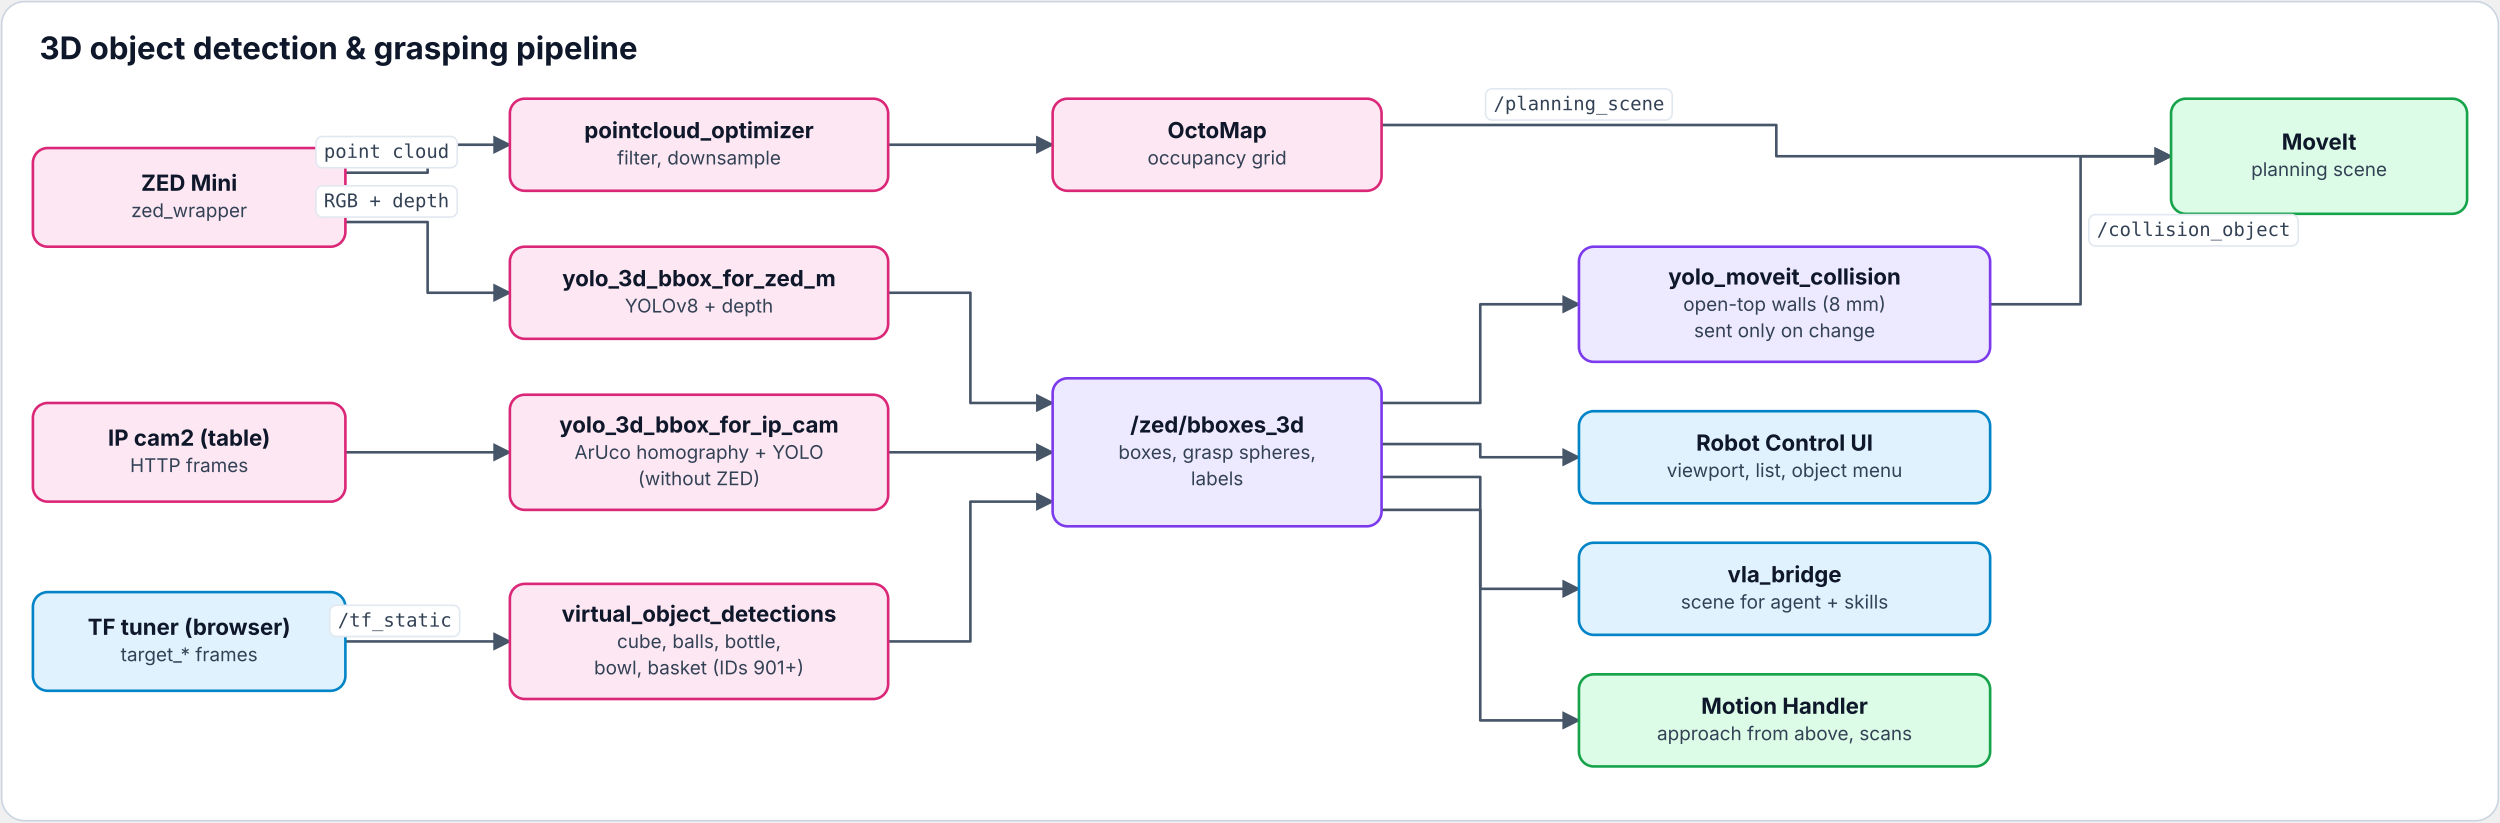
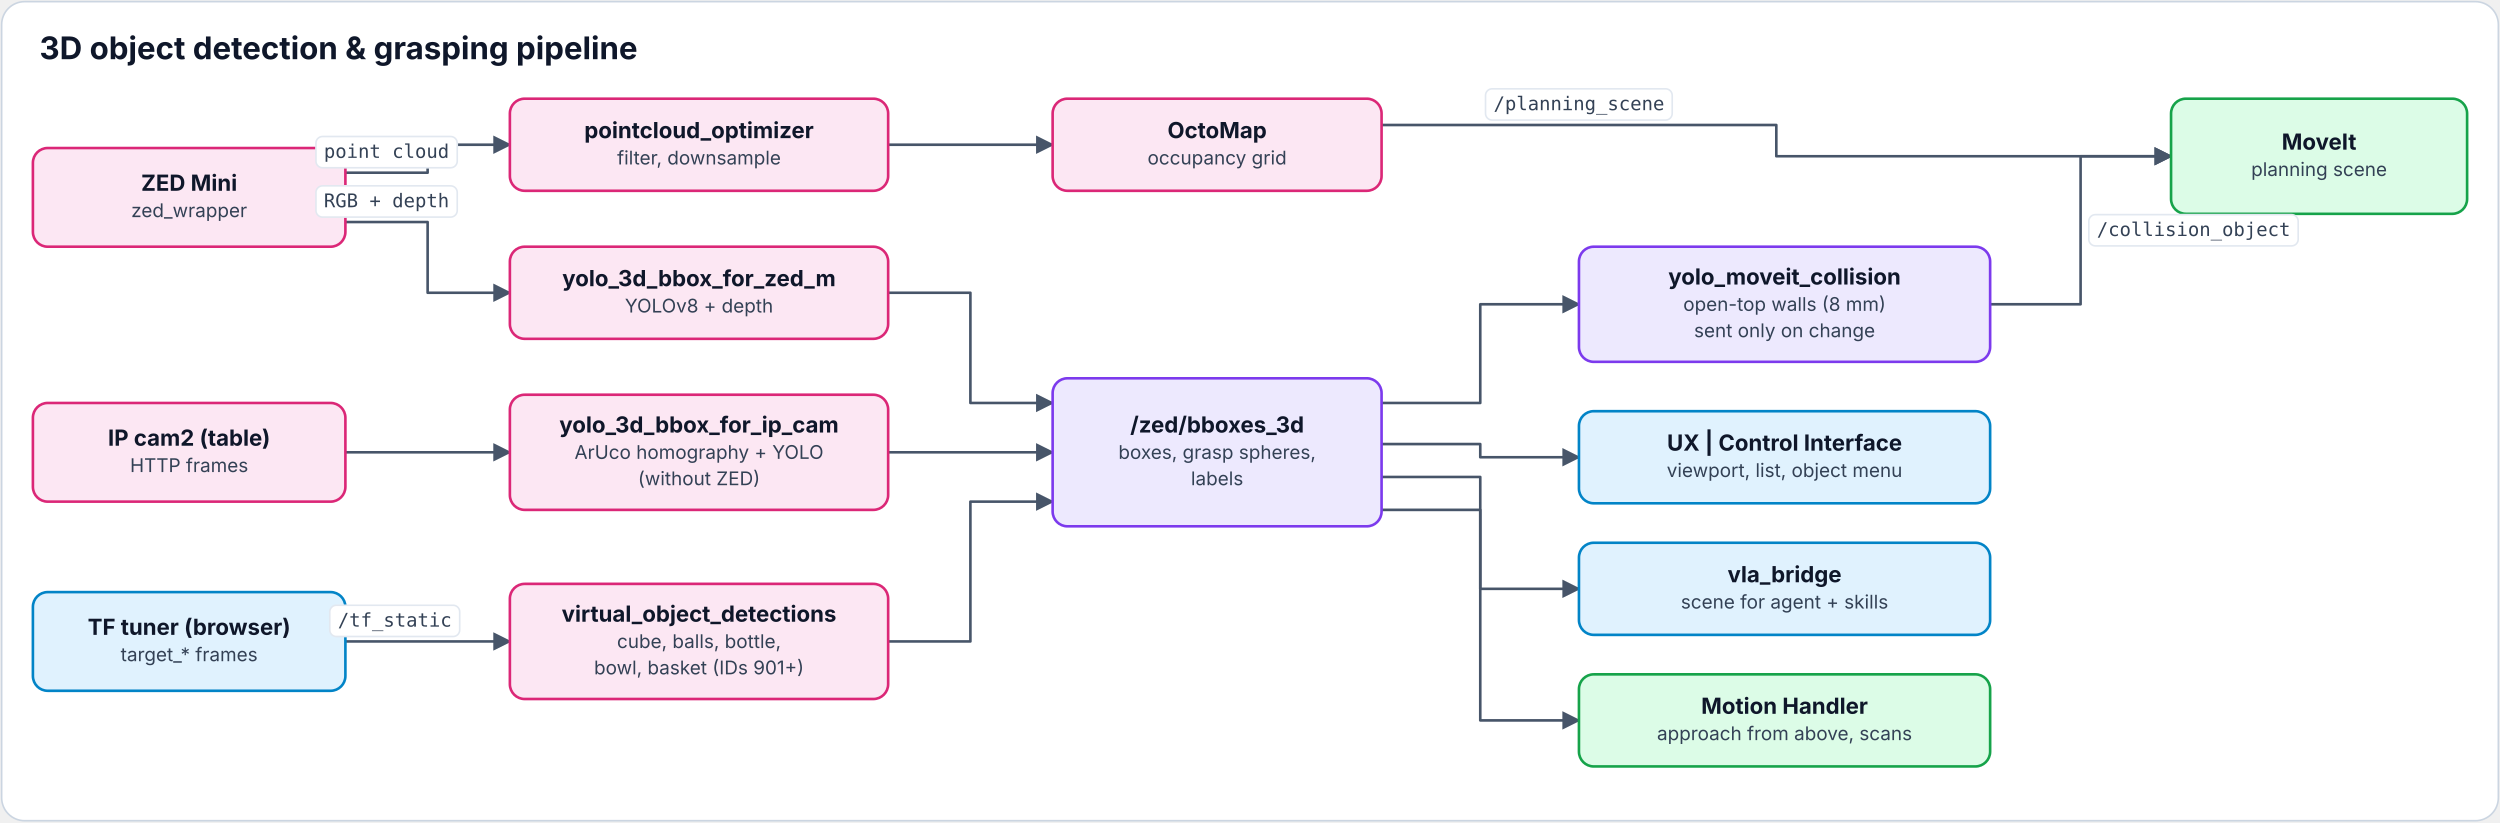
<svg xmlns="http://www.w3.org/2000/svg" viewBox="0 0 1520 500" width="1520" height="500" role="img" aria-label="3D object detection &amp; grasping pipeline">
  <defs>
    <marker id="a" viewBox="0 0 10 10" refX="9" refY="5" markerWidth="7" markerHeight="7" orient="auto-start-reverse">
      <path d="M0,0 L10,5 L0,10 z" fill="#475569" />
    </marker>
  </defs>
  <rect x="1" y="1" width="1518" height="498" rx="14" fill="#ffffff" stroke="#cbd5e1" />
  <text x="24" y="36" font-family="Inter, Segoe UI, Helvetica, Arial, sans-serif" font-size="19" font-weight="700" fill="#0f172a">3D object detection &amp; grasping pipeline</text>
  <path d="M210.0,105.0 L260.0,105.0 L260.0,88.0 L310.0,88.0" fill="none" stroke="#475569" stroke-width="1.6" stroke-linejoin="round" marker-end="url(#a)" />
  <path d="M540.0,88.0 L582.5,88.0 L640.0,88.0" fill="none" stroke="#475569" stroke-width="1.6" stroke-linejoin="round" marker-end="url(#a)" />
  <path d="M840.0,76.0 L1080.0,76.0 L1080.0,95.0 L1320.0,95.0" fill="none" stroke="#475569" stroke-width="1.6" stroke-linejoin="round" marker-end="url(#a)" />
  <path d="M210.0,135.0 L260.0,135.0 L260.0,178.0 L310.0,178.0" fill="none" stroke="#475569" stroke-width="1.6" stroke-linejoin="round" marker-end="url(#a)" />
  <path d="M540.0,178.0 L590.0,178.0 L590.0,245.0 L640.0,245.0" fill="none" stroke="#475569" stroke-width="1.6" stroke-linejoin="round" marker-end="url(#a)" />
  <path d="M210.0,275.0 L270.0,275.0 L310.0,275.0" fill="none" stroke="#475569" stroke-width="1.6" stroke-linejoin="round" marker-end="url(#a)" />
  <path d="M540.0,275.0 L582.5,275.0 L640.0,275.0" fill="none" stroke="#475569" stroke-width="1.6" stroke-linejoin="round" marker-end="url(#a)" />
  <path d="M210.0,390.0 L270.0,390.0 L310.0,390.0" fill="none" stroke="#475569" stroke-width="1.6" stroke-linejoin="round" marker-end="url(#a)" />
  <path d="M540.0,390.0 L590.0,390.0 L590.0,305.0 L640.0,305.0" fill="none" stroke="#475569" stroke-width="1.6" stroke-linejoin="round" marker-end="url(#a)" />
  <path d="M840.0,245.0 L900.0,245.0 L900.0,185.0 L960.0,185.0" fill="none" stroke="#475569" stroke-width="1.6" stroke-linejoin="round" marker-end="url(#a)" />
  <path d="M1210.0,185.0 L1265.0,185.0 L1265.0,95.0 L1320.0,95.0" fill="none" stroke="#475569" stroke-width="1.6" stroke-linejoin="round" marker-end="url(#a)" />
  <path d="M840.0,270.0 L900.0,270.0 L900.0,278.0 L960.0,278.0" fill="none" stroke="#475569" stroke-width="1.6" stroke-linejoin="round" marker-end="url(#a)" />
  <path d="M840.0,290.0 L900.0,290.0 L900.0,358.0 L960.0,358.0" fill="none" stroke="#475569" stroke-width="1.6" stroke-linejoin="round" marker-end="url(#a)" />
  <path d="M840.0,310.0 L900.0,310.0 L900.0,438.0 L960.0,438.0" fill="none" stroke="#475569" stroke-width="1.6" stroke-linejoin="round" marker-end="url(#a)" />
  <rect x="20" y="90" width="190" height="60" rx="9" fill="#fce7f3" stroke="#db2777" stroke-width="1.6" />
  <text x="115.0" y="116.0" font-family="Inter, Segoe UI, Helvetica, Arial, sans-serif" font-size="13.5" font-weight="700" text-anchor="middle" fill="#0f172a">ZED Mini</text>
  <text x="115.0" y="132.0" font-family="Inter, Segoe UI, Helvetica, Arial, sans-serif" font-size="11.5" text-anchor="middle" fill="#334155">zed_wrapper</text>
  <rect x="310" y="60" width="230" height="56" rx="9" fill="#fce7f3" stroke="#db2777" stroke-width="1.6" />
  <text x="425.0" y="84.0" font-family="Inter, Segoe UI, Helvetica, Arial, sans-serif" font-size="13.5" font-weight="700" text-anchor="middle" fill="#0f172a">pointcloud_optimizer</text>
  <text x="425.0" y="100.0" font-family="Inter, Segoe UI, Helvetica, Arial, sans-serif" font-size="11.5" text-anchor="middle" fill="#334155">filter, downsample</text>
  <rect x="640" y="60" width="200" height="56" rx="9" fill="#fce7f3" stroke="#db2777" stroke-width="1.6" />
  <text x="740.0" y="84.0" font-family="Inter, Segoe UI, Helvetica, Arial, sans-serif" font-size="13.5" font-weight="700" text-anchor="middle" fill="#0f172a">OctoMap</text>
  <text x="740.0" y="100.0" font-family="Inter, Segoe UI, Helvetica, Arial, sans-serif" font-size="11.5" text-anchor="middle" fill="#334155">occupancy grid</text>
  <rect x="310" y="150" width="230" height="56" rx="9" fill="#fce7f3" stroke="#db2777" stroke-width="1.6" />
  <text x="425.0" y="174.0" font-family="Inter, Segoe UI, Helvetica, Arial, sans-serif" font-size="13.5" font-weight="700" text-anchor="middle" fill="#0f172a">yolo_3d_bbox_for_zed_m</text>
  <text x="425.0" y="190.0" font-family="Inter, Segoe UI, Helvetica, Arial, sans-serif" font-size="11.5" text-anchor="middle" fill="#334155">YOLOv8 + depth</text>
  <rect x="20" y="245" width="190" height="60" rx="9" fill="#fce7f3" stroke="#db2777" stroke-width="1.6" />
  <text x="115.0" y="271.0" font-family="Inter, Segoe UI, Helvetica, Arial, sans-serif" font-size="13.5" font-weight="700" text-anchor="middle" fill="#0f172a">IP cam2 (table)</text>
  <text x="115.0" y="287.0" font-family="Inter, Segoe UI, Helvetica, Arial, sans-serif" font-size="11.5" text-anchor="middle" fill="#334155">HTTP frames</text>
  <rect x="310" y="240" width="230" height="70" rx="9" fill="#fce7f3" stroke="#db2777" stroke-width="1.6" />
  <text x="425.0" y="263.0" font-family="Inter, Segoe UI, Helvetica, Arial, sans-serif" font-size="13.5" font-weight="700" text-anchor="middle" fill="#0f172a">yolo_3d_bbox_for_ip_cam</text>
  <text x="425.0" y="279.0" font-family="Inter, Segoe UI, Helvetica, Arial, sans-serif" font-size="11.5" text-anchor="middle" fill="#334155">ArUco homography + YOLO</text>
  <text x="425.0" y="295.0" font-family="Inter, Segoe UI, Helvetica, Arial, sans-serif" font-size="11.5" text-anchor="middle" fill="#334155">(without ZED)</text>
  <rect x="20" y="360" width="190" height="60" rx="9" fill="#e0f2fe" stroke="#0284c7" stroke-width="1.6" />
  <text x="115.0" y="386.0" font-family="Inter, Segoe UI, Helvetica, Arial, sans-serif" font-size="13.5" font-weight="700" text-anchor="middle" fill="#0f172a">TF tuner (browser)</text>
  <text x="115.0" y="402.0" font-family="Inter, Segoe UI, Helvetica, Arial, sans-serif" font-size="11.5" text-anchor="middle" fill="#334155">target_* frames</text>
  <rect x="310" y="355" width="230" height="70" rx="9" fill="#fce7f3" stroke="#db2777" stroke-width="1.6" />
  <text x="425.0" y="378.0" font-family="Inter, Segoe UI, Helvetica, Arial, sans-serif" font-size="13.5" font-weight="700" text-anchor="middle" fill="#0f172a">virtual_object_detections</text>
  <text x="425.0" y="394.0" font-family="Inter, Segoe UI, Helvetica, Arial, sans-serif" font-size="11.5" text-anchor="middle" fill="#334155">cube, balls, bottle,</text>
  <text x="425.0" y="410.0" font-family="Inter, Segoe UI, Helvetica, Arial, sans-serif" font-size="11.5" text-anchor="middle" fill="#334155">bowl, basket (IDs 901+)</text>
  <rect x="640" y="230" width="200" height="90" rx="9" fill="#ede9fe" stroke="#7c3aed" stroke-width="1.6" />
  <text x="740.0" y="263.0" font-family="Inter, Segoe UI, Helvetica, Arial, sans-serif" font-size="13.5" font-weight="700" text-anchor="middle" fill="#0f172a">/zed/bboxes_3d</text>
  <text x="740.0" y="279.0" font-family="Inter, Segoe UI, Helvetica, Arial, sans-serif" font-size="11.5" text-anchor="middle" fill="#334155">boxes, grasp spheres,</text>
  <text x="740.0" y="295.0" font-family="Inter, Segoe UI, Helvetica, Arial, sans-serif" font-size="11.5" text-anchor="middle" fill="#334155">labels</text>
  <rect x="960" y="150" width="250" height="70" rx="9" fill="#ede9fe" stroke="#7c3aed" stroke-width="1.6" />
  <text x="1085.0" y="173.0" font-family="Inter, Segoe UI, Helvetica, Arial, sans-serif" font-size="13.5" font-weight="700" text-anchor="middle" fill="#0f172a">yolo_moveit_collision</text>
  <text x="1085.0" y="189.0" font-family="Inter, Segoe UI, Helvetica, Arial, sans-serif" font-size="11.5" text-anchor="middle" fill="#334155">open-top walls (8 mm)</text>
  <text x="1085.0" y="205.0" font-family="Inter, Segoe UI, Helvetica, Arial, sans-serif" font-size="11.5" text-anchor="middle" fill="#334155">sent only on change</text>
  <rect x="1320" y="60" width="180" height="70" rx="9" fill="#dcfce7" stroke="#16a34a" stroke-width="1.6" />
  <text x="1410.0" y="91.0" font-family="Inter, Segoe UI, Helvetica, Arial, sans-serif" font-size="13.5" font-weight="700" text-anchor="middle" fill="#0f172a">MoveIt</text>
  <text x="1410.0" y="107.0" font-family="Inter, Segoe UI, Helvetica, Arial, sans-serif" font-size="11.5" text-anchor="middle" fill="#334155">planning scene</text>
  <rect x="960" y="250" width="250" height="56" rx="9" fill="#e0f2fe" stroke="#0284c7" stroke-width="1.6" />
-   <text x="1085.0" y="274.0" font-family="Inter, Segoe UI, Helvetica, Arial, sans-serif" font-size="13.5" font-weight="700" text-anchor="middle" fill="#0f172a">Robot Control UI</text>
+   <text x="1085.0" y="274.0" font-family="Inter, Segoe UI, Helvetica, Arial, sans-serif" font-size="13.5" font-weight="700" text-anchor="middle" fill="#0f172a">UX | Control Interface</text>
  <text x="1085.0" y="290.0" font-family="Inter, Segoe UI, Helvetica, Arial, sans-serif" font-size="11.5" text-anchor="middle" fill="#334155">viewport, list, object menu</text>
  <rect x="960" y="330" width="250" height="56" rx="9" fill="#e0f2fe" stroke="#0284c7" stroke-width="1.6" />
  <text x="1085.0" y="354.0" font-family="Inter, Segoe UI, Helvetica, Arial, sans-serif" font-size="13.5" font-weight="700" text-anchor="middle" fill="#0f172a">vla_bridge</text>
  <text x="1085.0" y="370.0" font-family="Inter, Segoe UI, Helvetica, Arial, sans-serif" font-size="11.5" text-anchor="middle" fill="#334155">scene for agent + skills</text>
  <rect x="960" y="410" width="250" height="56" rx="9" fill="#dcfce7" stroke="#16a34a" stroke-width="1.6" />
  <text x="1085.0" y="434.0" font-family="Inter, Segoe UI, Helvetica, Arial, sans-serif" font-size="13.5" font-weight="700" text-anchor="middle" fill="#0f172a">Motion Handler</text>
  <text x="1085.0" y="450.0" font-family="Inter, Segoe UI, Helvetica, Arial, sans-serif" font-size="11.5" text-anchor="middle" fill="#334155">approach from above, scans</text>
  <rect x="192.1" y="83.0" width="85.9" height="19" rx="4" fill="#ffffff" stroke="#e2e8f0" />
  <text x="235.0" y="96.0" font-family="JetBrains Mono, Consolas, monospace" font-size="11.5" text-anchor="middle" fill="#334155">point cloud</text>
  <rect x="903.2" y="54.0" width="113.5" height="19" rx="4" fill="#ffffff" stroke="#e2e8f0" />
  <text x="960.0" y="67.0" font-family="JetBrains Mono, Consolas, monospace" font-size="11.5" text-anchor="middle" fill="#334155">/planning_scene</text>
  <rect x="192.1" y="113.0" width="85.9" height="19" rx="4" fill="#ffffff" stroke="#e2e8f0" />
  <text x="235.0" y="126.0" font-family="JetBrains Mono, Consolas, monospace" font-size="11.5" text-anchor="middle" fill="#334155">RGB + depth</text>
  <rect x="200.5" y="368.0" width="79.0" height="19" rx="4" fill="#ffffff" stroke="#e2e8f0" />
  <text x="240.0" y="381.0" font-family="JetBrains Mono, Consolas, monospace" font-size="11.5" text-anchor="middle" fill="#334155">/tf_static</text>
  <rect x="1270.0" y="130.5" width="127.3" height="19" rx="4" fill="#ffffff" stroke="#e2e8f0" />
  <text x="1333.7" y="143.5" font-family="JetBrains Mono, Consolas, monospace" font-size="11.5" text-anchor="middle" fill="#334155">/collision_object</text>
</svg>
